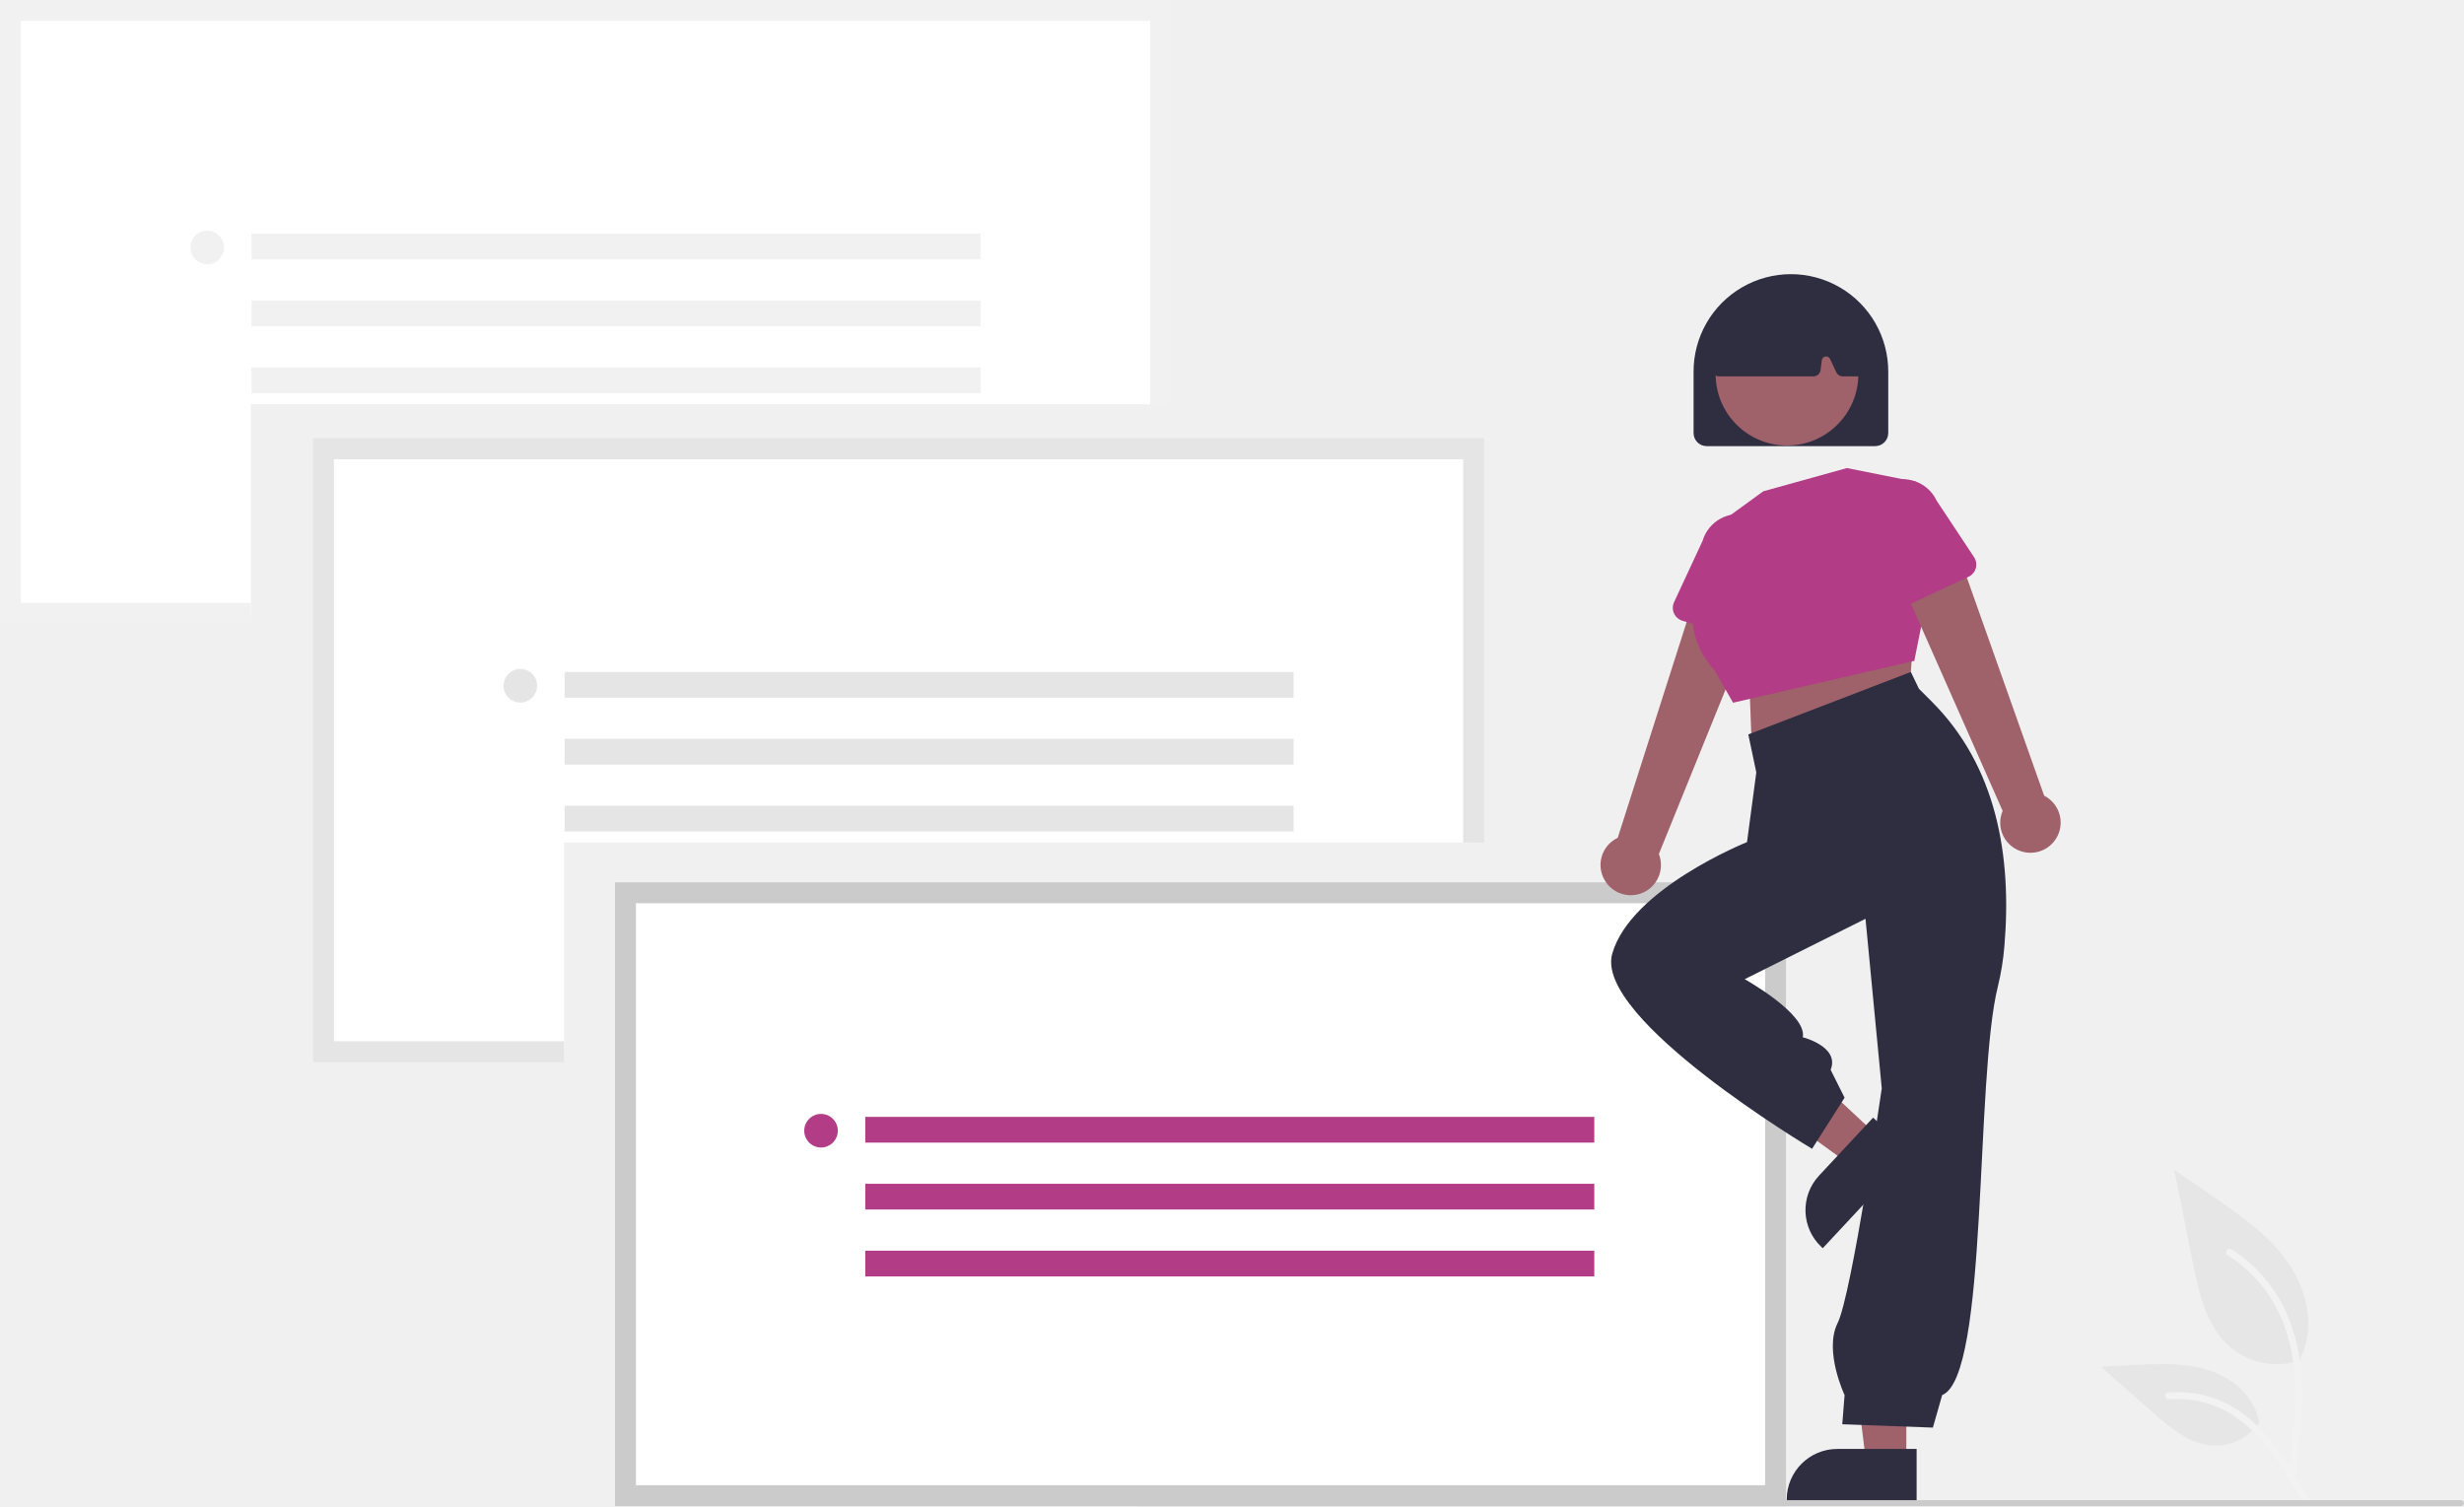
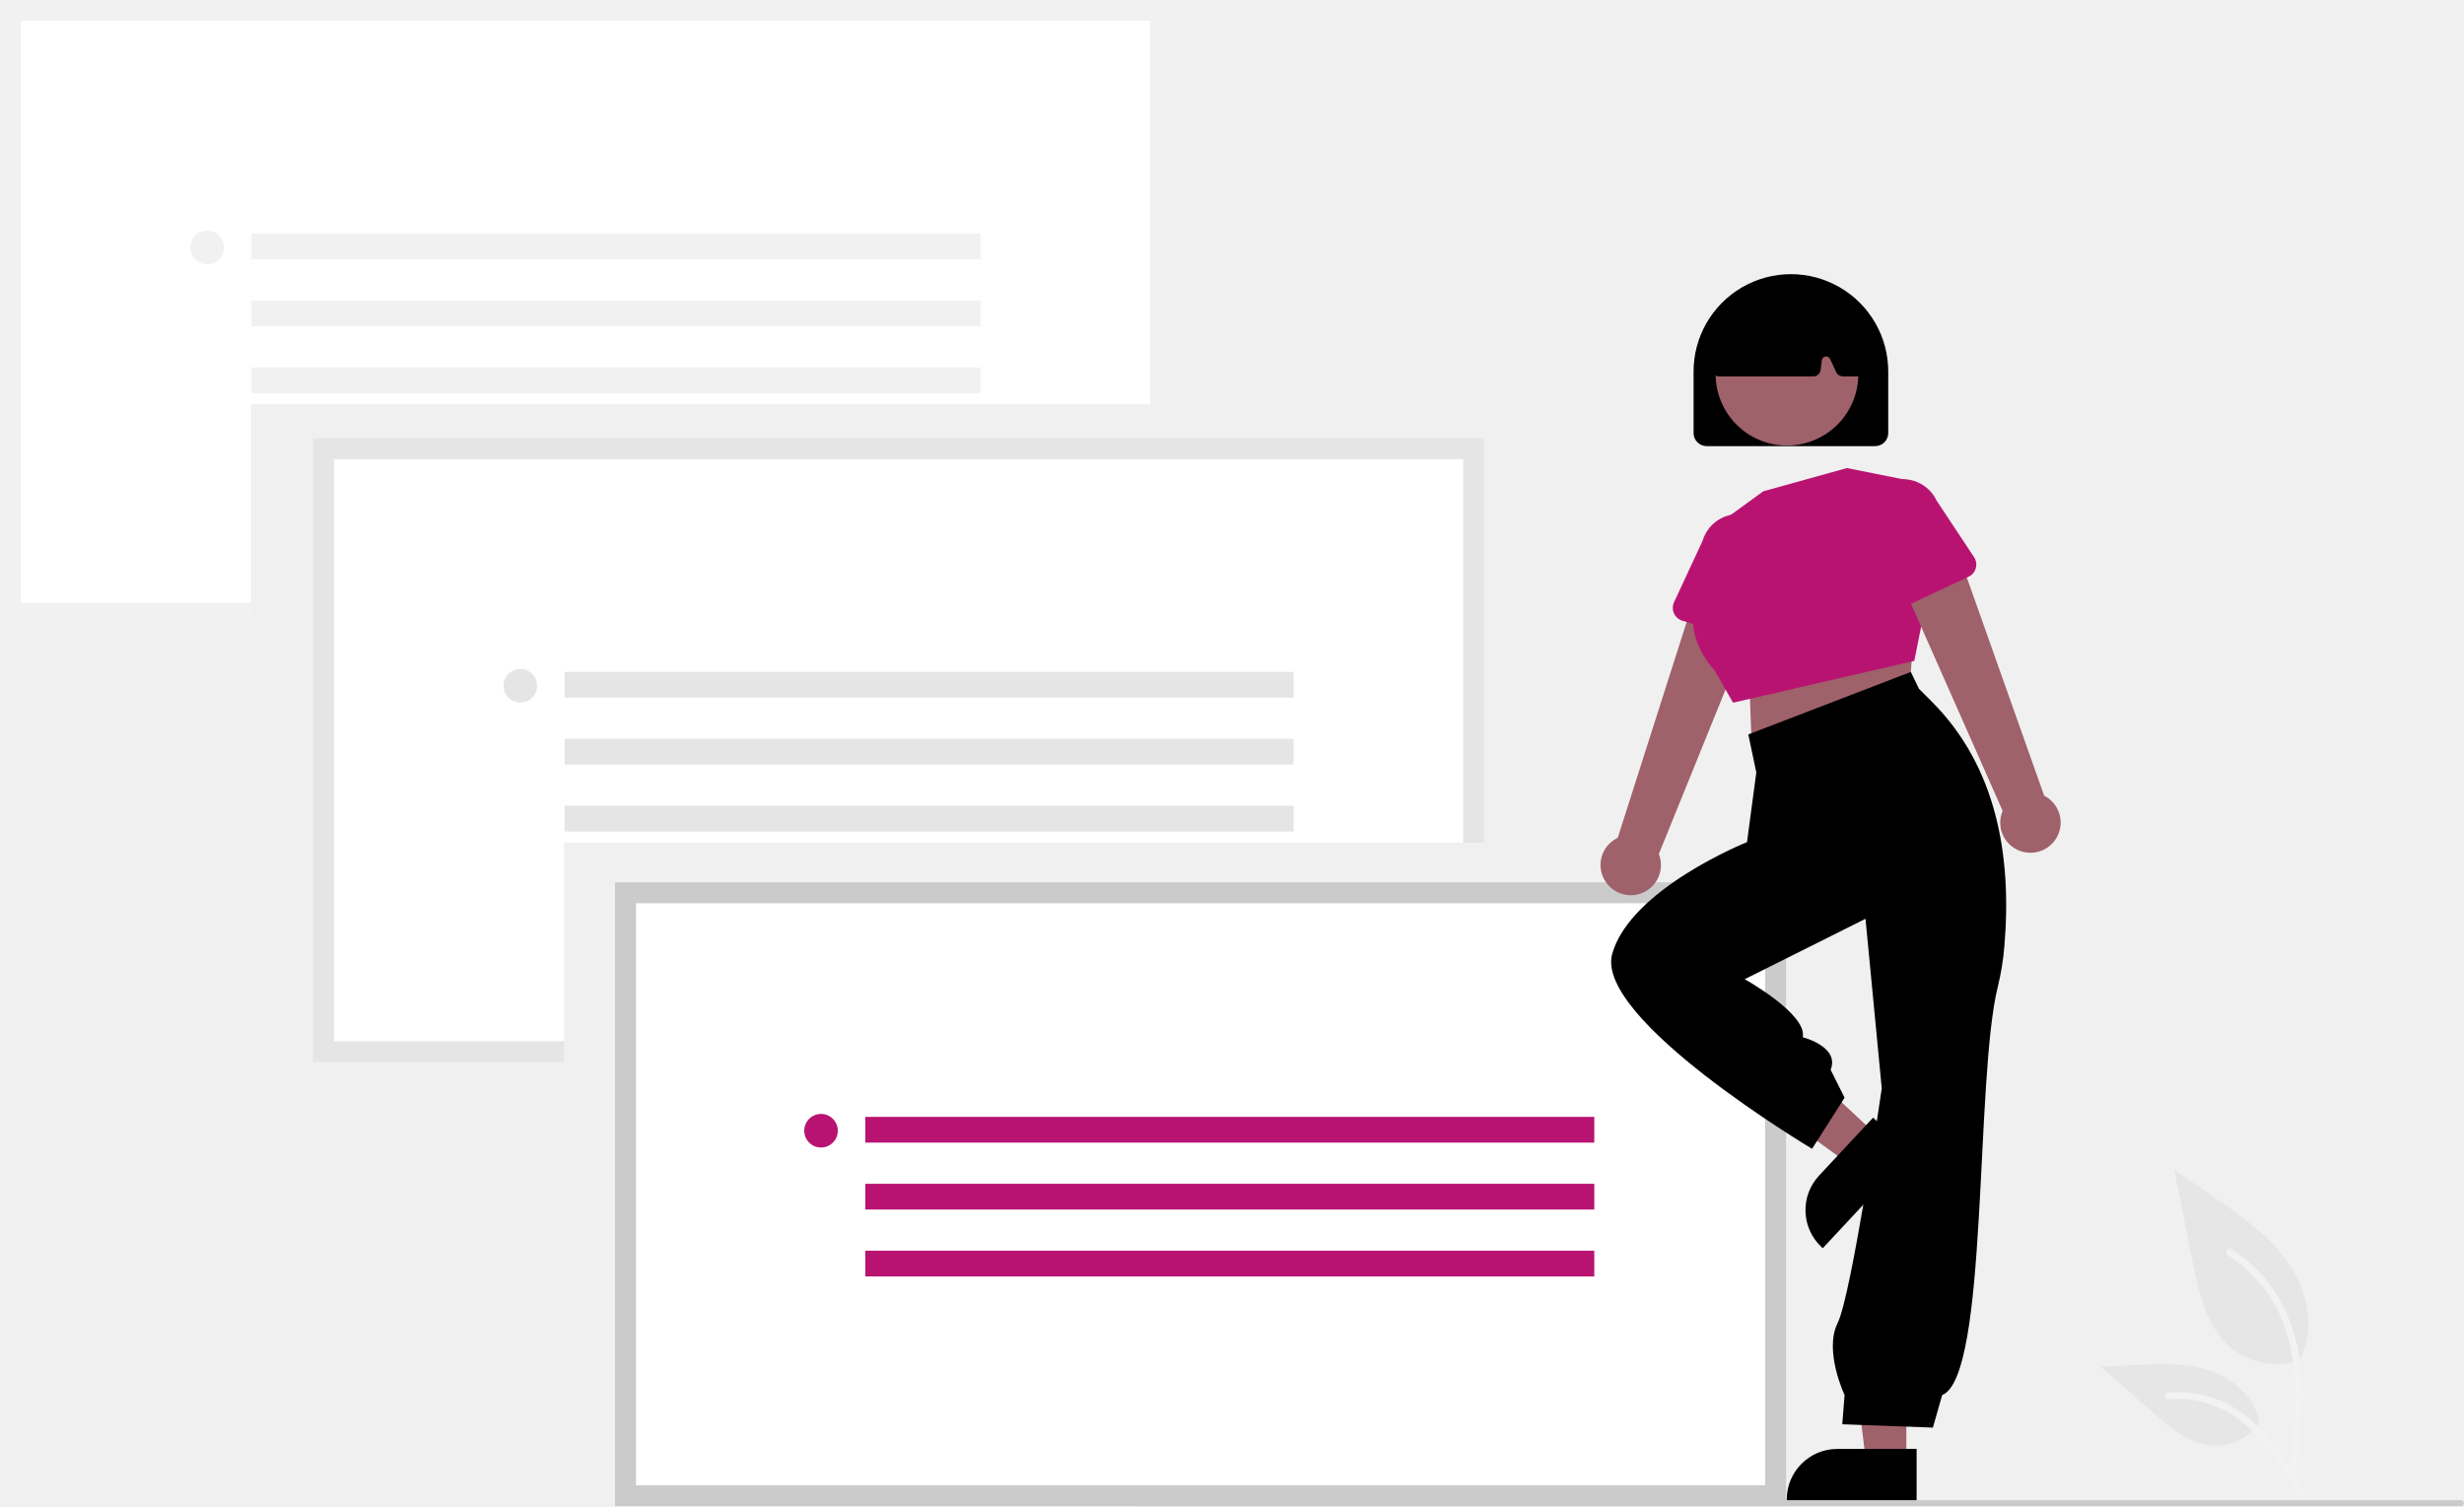
<svg xmlns="http://www.w3.org/2000/svg" data-name="Layer 1" width="826.382" height="505.13" viewBox="0 0 826.382 505.13">
  <path id="e73ea6d0-018f-4f1a-b9fb-ec835afd7d29-219" data-name="Path 438" d="M958.436,653.575a24.215,24.215,0,0,1-23.383-4.119c-8.19-6.874-10.758-18.196-12.847-28.682l-6.18-31.017,12.938,8.908c9.305,6.406,18.818,13.019,25.26,22.298s9.252,21.947,4.078,31.988" transform="translate(-186.8091 -197.435)" fill="#e6e6e6" />
  <path id="adfa37d6-6055-4e93-a6c7-1993979ff9f6-220" data-name="Path 439" d="M956.438,693.286c1.628-11.864,3.304-23.881,2.159-35.872-1.015-10.649-4.264-21.049-10.878-29.579a49.206,49.206,0,0,0-12.625-11.44c-1.262-.796-2.424,1.204-1.167,1.997a46.779,46.779,0,0,1,18.504,22.326c4.029,10.246,4.675,21.416,3.982,32.3-.419,6.582-1.311,13.121-2.206,19.653a1.198,1.198,0,0,0,.808,1.423,1.163,1.163,0,0,0,1.423-.808Z" transform="translate(-186.8091 -197.435)" fill="#f2f2f2" />
  <path id="ab8f3b7e-46a3-4c45-91c1-6e6ed9e46d7b-221" data-name="Path 442" d="M944.717,674.25a17.825,17.825,0,0,1-15.531,8.019c-7.864-.373-14.418-5.86-20.317-11.07l-17.452-15.409,11.55-.553c8.306-.398,16.827-.771,24.738,1.793s15.208,8.726,16.654,16.915" transform="translate(-186.8091 -197.435)" fill="#e6e6e6" />
  <path id="a06078c2-c2e6-4e9e-9e9d-932246ef76f7-222" data-name="Path 443" d="M961.041,700.106c-7.84-13.871-16.932-29.288-33.181-34.216a37.026,37.026,0,0,0-13.955-1.441c-1.482.128-1.112,2.412.367,2.285a34.398,34.398,0,0,1,22.272,5.892c6.28,4.275,11.17,10.218,15.308,16.519,2.535,3.861,4.806,7.884,7.076,11.903C959.653,702.332,961.775,701.405,961.041,700.106Z" transform="translate(-186.8091 -197.435)" fill="#f2f2f2" />
  <polygon points="494.22 150.5 494.22 282.58 189.16 282.58 189.16 352.71 108.51 352.71 108.51 150.5 494.22 150.5" fill="#fff" />
  <path d="M291.809,344.435v209.22h84.16v-7.01H298.819V351.445h378.71v128.57h7.01V344.435Z" transform="translate(-186.8091 -197.435)" fill="#e5e5e5" />
  <rect x="189.354" y="225.348" width="244.496" height="8.631" fill="#e5e5e5" />
  <rect x="189.354" y="247.788" width="244.496" height="8.631" fill="#e5e5e5" />
  <rect x="189.354" y="270.228" width="244.496" height="8.631" fill="#e5e5e5" />
  <circle cx="174.513" cy="229.989" r="5.633" fill="#e5e5e5" />
  <polygon points="389.22 3.5 389.22 135.58 84.16 135.58 84.16 205.71 3.51 205.71 3.51 3.5 389.22 3.5" fill="#fff" />
  <path d="M186.809,197.435v209.22h84.16v-7.01H193.819v-195.2h378.71v128.57h7.01V197.435Z" transform="translate(-186.8091 -197.435)" fill="#f1f1f1" />
  <rect x="84.354" y="78.348" width="244.496" height="8.631" fill="#f1f1f1" />
  <rect x="84.354" y="100.788" width="244.496" height="8.631" fill="#f1f1f1" />
  <rect x="84.354" y="123.228" width="244.496" height="8.631" fill="#f1f1f1" />
  <circle cx="69.513" cy="82.989" r="5.633" fill="#f1f1f1" />
  <rect x="209.776" y="299.414" width="385.717" height="202.209" fill="#fff" />
  <path d="M785.809,702.565H393.079V493.343H785.809Zm-385.717-7.013H778.796V500.356H400.092Z" transform="translate(-186.8091 -197.435)" fill="#cbcbcb" />
-   <rect x="290.2" y="374.577" width="244.496" height="8.631" fill="#b33c86" />
-   <rect x="290.2" y="397.017" width="244.496" height="8.631" fill="#b33c86" />
-   <rect x="290.2" y="419.457" width="244.496" height="8.631" fill="#b33c86" />
-   <circle cx="275.36" cy="379.218" r="5.633" fill="#b33c86" />
+   <rect x="290.2" y="374.577" width="244.496" height="8.631" fill="#B91372" />
+   <rect x="290.2" y="397.017" width="244.496" height="8.631" fill="#B91372" />
+   <rect x="290.2" y="419.457" width="244.496" height="8.631" fill="#B91372" />
+   <circle cx="275.36" cy="379.218" r="5.633" fill="#B91372" />
  <path d="M725.446,493.35a10.067,10.067,0,0,1,3.922-14.93l27.896-87.347,19.428,10.092-33.53,82.686a10.122,10.122,0,0,1-17.717,9.499Z" transform="translate(-186.8091 -197.435)" fill="#9f616a" />
-   <path d="M748.237,403.151a4.509,4.509,0,0,1,.021-3.759l9.555-20.542a12.536,12.536,0,0,1,24.06,7.052l-3.193,22.504a4.514,4.514,0,0,1-5.752,3.694l-21.859-6.477A4.509,4.509,0,0,1,748.237,403.151Z" transform="translate(-186.8091 -197.435)" fill="#b33c86" />
+   <path d="M748.237,403.151a4.509,4.509,0,0,1,.021-3.759l9.555-20.542a12.536,12.536,0,0,1,24.06,7.052l-3.193,22.504a4.514,4.514,0,0,1-5.752,3.694l-21.859-6.477A4.509,4.509,0,0,1,748.237,403.151Z" transform="translate(-186.8091 -197.435)" fill="#B91372" />
  <polygon points="642.019 209.183 640.461 231.001 587.475 249.702 586.696 228.663 642.019 209.183" fill="#9f616a" />
-   <path d="M761.038,374.671l17.142-12.467,28.051-7.792,23.376,4.675,3.896,36.622-4.675,23.376-60.778,14.026-6.234-10.909s-14.026-14.026-3.117-29.61Z" transform="translate(-186.8091 -197.435)" fill="#b33c86" />
-   <path d="M754.804,342.672V322.209a32.644,32.644,0,1,1,65.287,0v20.463a4.39,4.39,0,0,1-4.385,4.385H759.189A4.39,4.39,0,0,1,754.804,342.672Z" transform="translate(-186.8091 -197.435)" fill="#2f2e41" />
+   <path d="M761.038,374.671l17.142-12.467,28.051-7.792,23.376,4.675,3.896,36.622-4.675,23.376-60.778,14.026-6.234-10.909s-14.026-14.026-3.117-29.61Z" transform="translate(-186.8091 -197.435)" fill="#B91372" />
+   <path d="M754.804,342.672V322.209a32.644,32.644,0,1,1,65.287,0v20.463a4.39,4.39,0,0,1-4.385,4.385H759.189A4.39,4.39,0,0,1,754.804,342.672Z" transform="translate(-186.8091 -197.435)" fill="#000" />
  <circle cx="599.327" cy="125.487" r="23.933" fill="#9f616a" />
-   <path d="M761.546,322.83a2.436,2.436,0,0,1-.57-1.942l2.835-19.742a2.44,2.44,0,0,1,1.378-1.87c14.471-6.772,29.145-6.781,43.616-.026a2.455,2.455,0,0,1,1.392,1.984l1.892,19.767a2.436,2.436,0,0,1-2.425,2.668h-4.8a2.446,2.446,0,0,1-2.207-1.405l-2.071-4.438a1.462,1.462,0,0,0-2.775.437l-.409,3.273a2.44,2.44,0,0,1-2.417,2.134H763.387A2.436,2.436,0,0,1,761.546,322.83Z" transform="translate(-186.8091 -197.435)" fill="#2f2e41" />
+   <path d="M761.546,322.83a2.436,2.436,0,0,1-.57-1.942l2.835-19.742a2.44,2.44,0,0,1,1.378-1.87c14.471-6.772,29.145-6.781,43.616-.026a2.455,2.455,0,0,1,1.392,1.984l1.892,19.767a2.436,2.436,0,0,1-2.425,2.668h-4.8a2.446,2.446,0,0,1-2.207-1.405l-2.071-4.438a1.462,1.462,0,0,0-2.775.437l-.409,3.273a2.44,2.44,0,0,1-2.417,2.134H763.387A2.436,2.436,0,0,1,761.546,322.83Z" transform="translate(-186.8091 -197.435)" fill="#000" />
  <path d="M865.439,483.159a10.067,10.067,0,0,1-6.977-13.771L821.35,385.541l21.23-5.347,29.805,84.1a10.122,10.122,0,0,1-6.946,18.865Z" transform="translate(-186.8091 -197.435)" fill="#9f616a" />
-   <path d="M822.615,400.568a4.509,4.509,0,0,1-2.479-2.825L813.647,376.036a12.536,12.536,0,0,1,22.677-10.696l12.549,18.951a4.514,4.514,0,0,1-1.85,6.58L826.374,400.537A4.509,4.509,0,0,1,822.615,400.568Z" transform="translate(-186.8091 -197.435)" fill="#b33c86" />
+   <path d="M822.615,400.568a4.509,4.509,0,0,1-2.479-2.825L813.647,376.036a12.536,12.536,0,0,1,22.677-10.696l12.549,18.951a4.514,4.514,0,0,1-1.85,6.58L826.374,400.537A4.509,4.509,0,0,1,822.615,400.568Z" transform="translate(-186.8091 -197.435)" fill="#B91372" />
  <polygon points="639.353 490.356 625.845 490.355 619.419 438.253 639.355 438.254 639.353 490.356" fill="#9f616a" />
-   <path d="M829.607,700.885l-43.555-.002v-.551a16.954,16.954,0,0,1,16.953-16.953h.001l26.602.001Z" transform="translate(-186.8091 -197.435)" fill="#2f2e41" />
+   <path d="M829.607,700.885l-43.555-.002v-.551a16.954,16.954,0,0,1,16.953-16.953h.001l26.602.001Z" transform="translate(-186.8091 -197.435)" fill="#000" />
  <polygon points="629.087 380.349 619.878 390.231 577.378 359.413 590.97 344.828 629.087 380.349" fill="#9f616a" />
-   <path d="M827.824,584.19l-29.694,31.865-.403-.376a16.954,16.954,0,0,1-.846-23.96l.001-.001,18.136-19.462Z" transform="translate(-186.8091 -197.435)" fill="#2f2e41" />
-   <path d="M830.387,428.436l4.32,4.32c21.61,21.61,26.93,51.573,24.335,82.023a85.206,85.206,0,0,1-2.162,13.394c-7.792,31.168-3.117,130.905-18.701,137.139L835.062,676.221l-30.389-1.123.779-9.786s-7.013-14.805-2.338-24.155,14.805-78.699,14.805-78.699l-5.454-56.882-40.518,20.259s21.038,11.688,19.48,19.48c0,0,12.467,3.117,9.35,10.909l4.675,9.35-10.909,17.142s-73.245-43.635-67.011-65.453,45.194-37.402,45.194-37.402l3.117-23.376-2.687-12.737,54.517-20.957Z" transform="translate(-186.8091 -197.435)" fill="#2f2e41" />
+   <path d="M827.824,584.19l-29.694,31.865-.403-.376a16.954,16.954,0,0,1-.846-23.96l.001-.001,18.136-19.462Z" transform="translate(-186.8091 -197.435)" fill="#000" />
+   <path d="M830.387,428.436l4.32,4.32c21.61,21.61,26.93,51.573,24.335,82.023a85.206,85.206,0,0,1-2.162,13.394c-7.792,31.168-3.117,130.905-18.701,137.139L835.062,676.221l-30.389-1.123.779-9.786s-7.013-14.805-2.338-24.155,14.805-78.699,14.805-78.699l-5.454-56.882-40.518,20.259s21.038,11.688,19.48,19.48c0,0,12.467,3.117,9.35,10.909l4.675,9.35-10.909,17.142s-73.245-43.635-67.011-65.453,45.194-37.402,45.194-37.402l3.117-23.376-2.687-12.737,54.517-20.957Z" transform="translate(-186.8091 -197.435)" fill="#000" />
  <path d="M1012.191,702.565h-444a1,1,0,0,1,0-2h444a1,1,0,0,1,0,2Z" transform="translate(-186.8091 -197.435)" fill="#cbcbcb" />
</svg>
